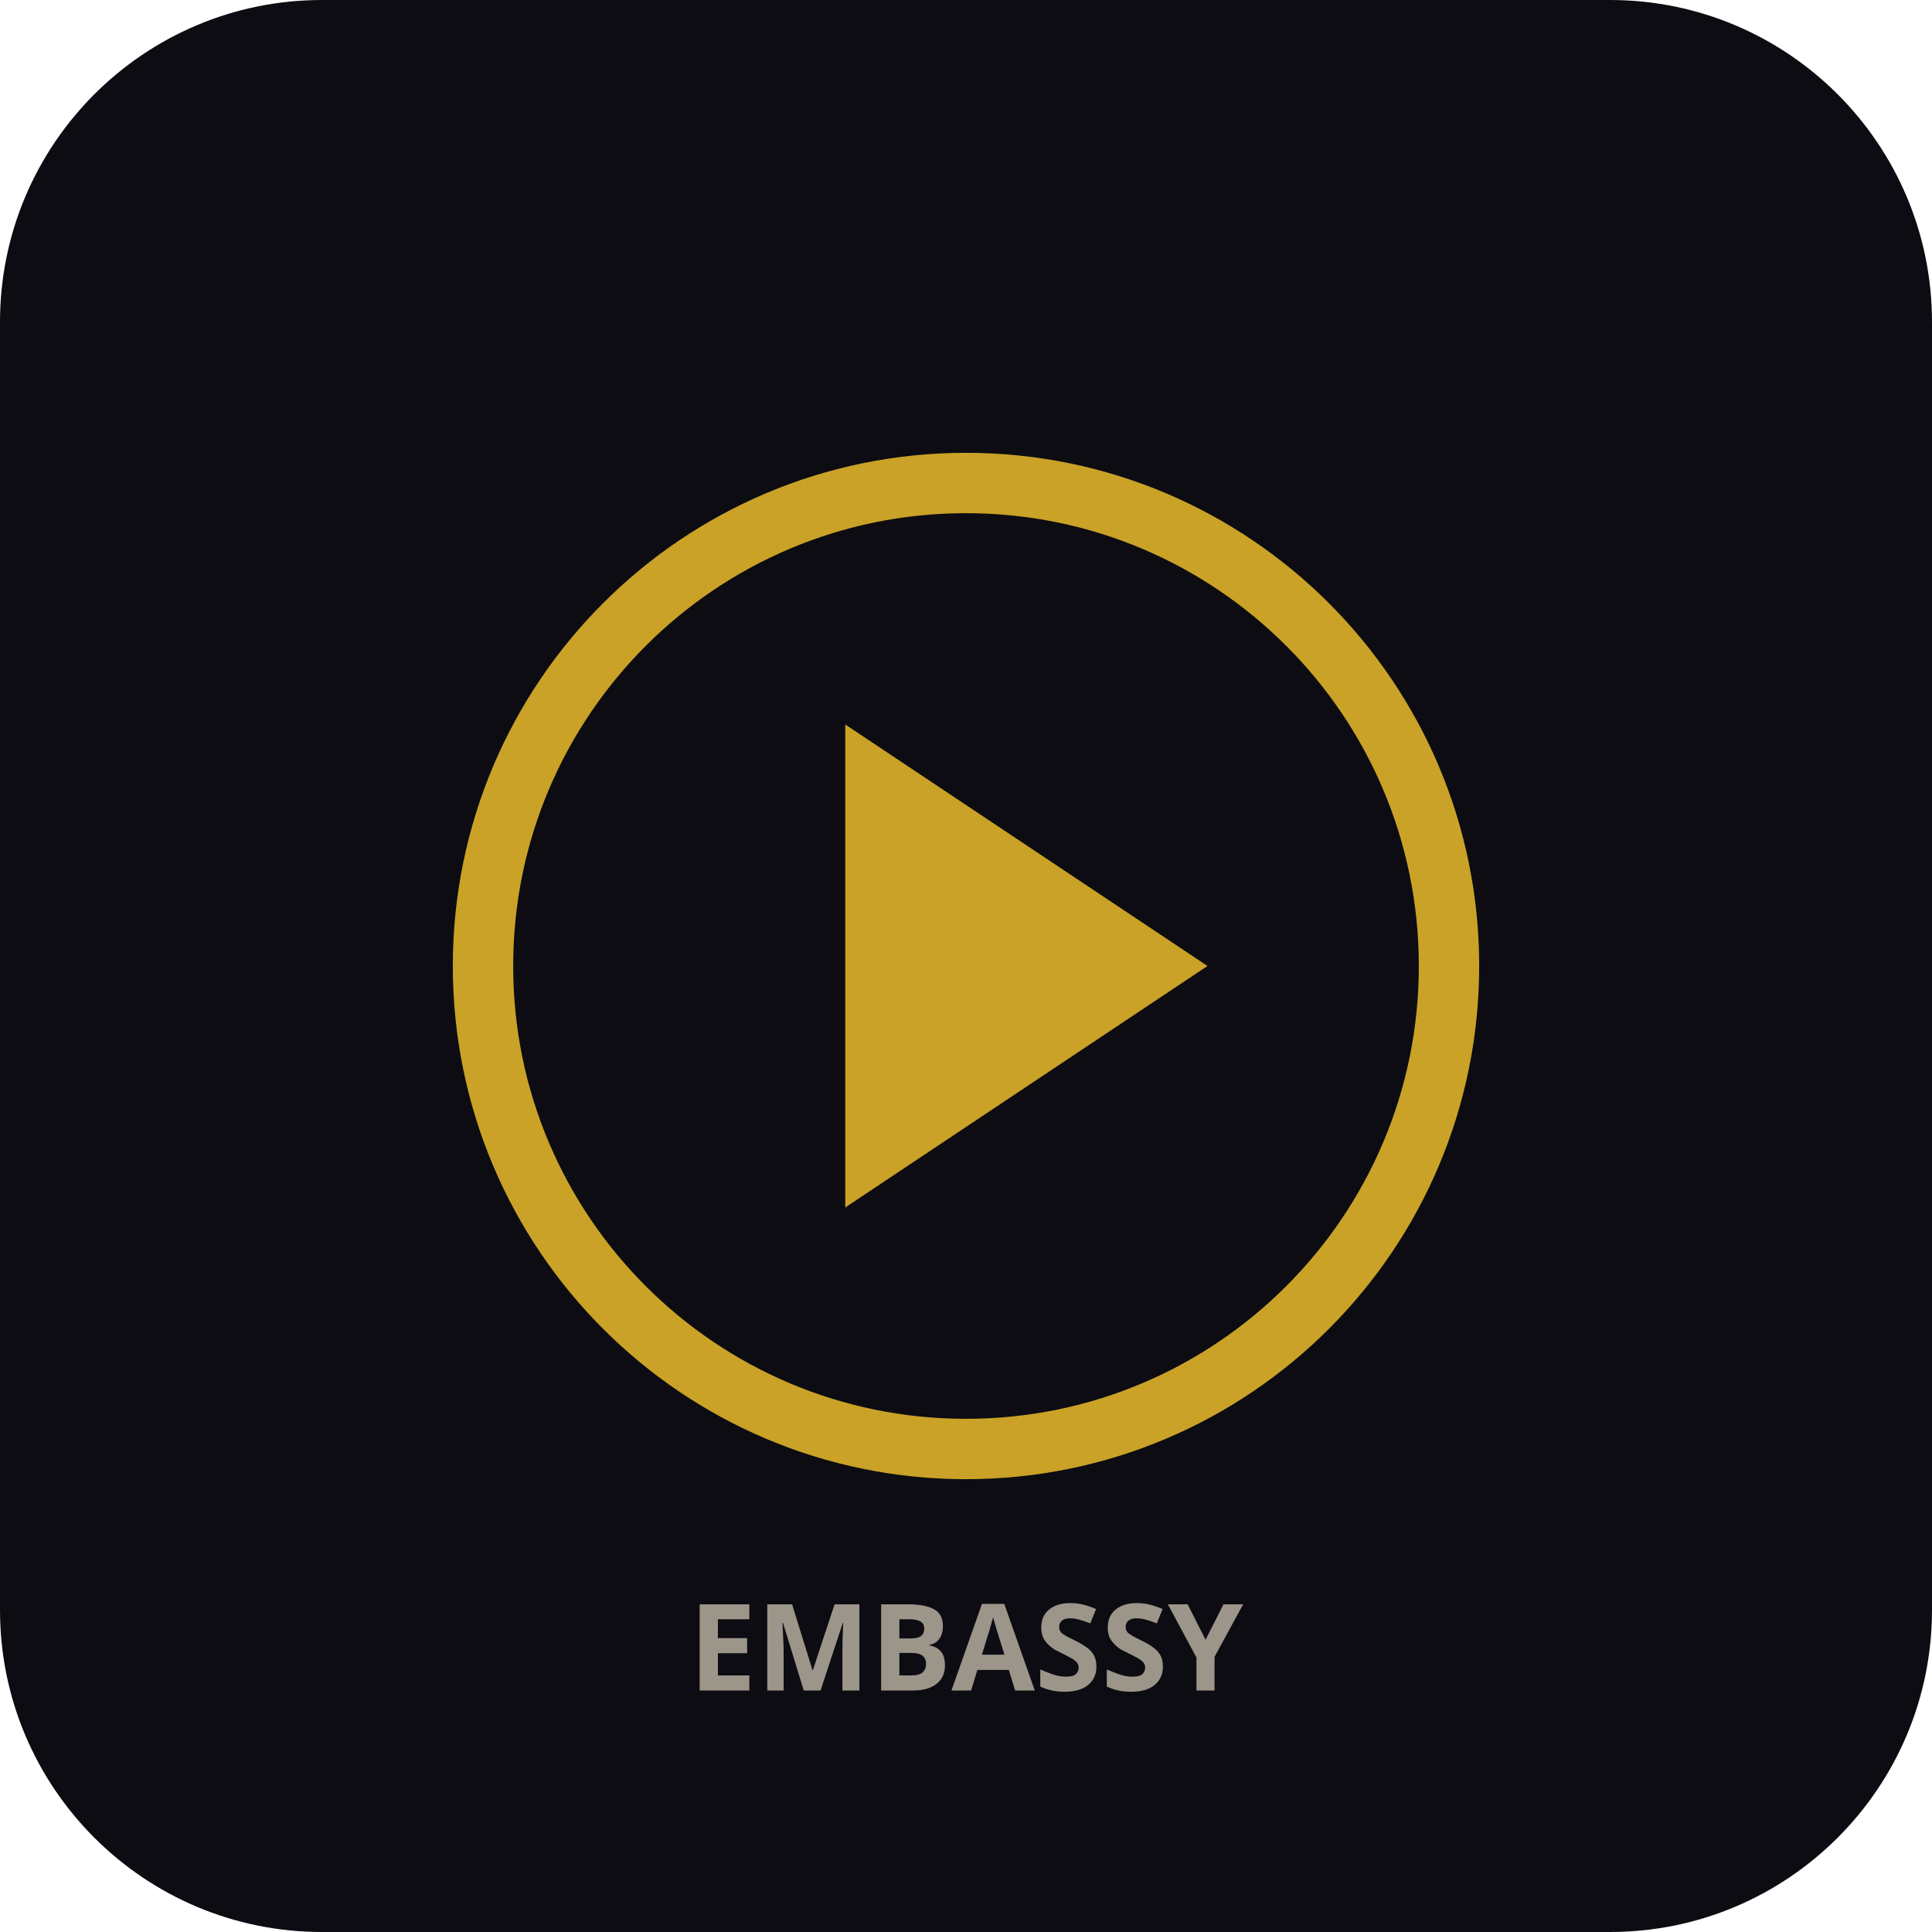
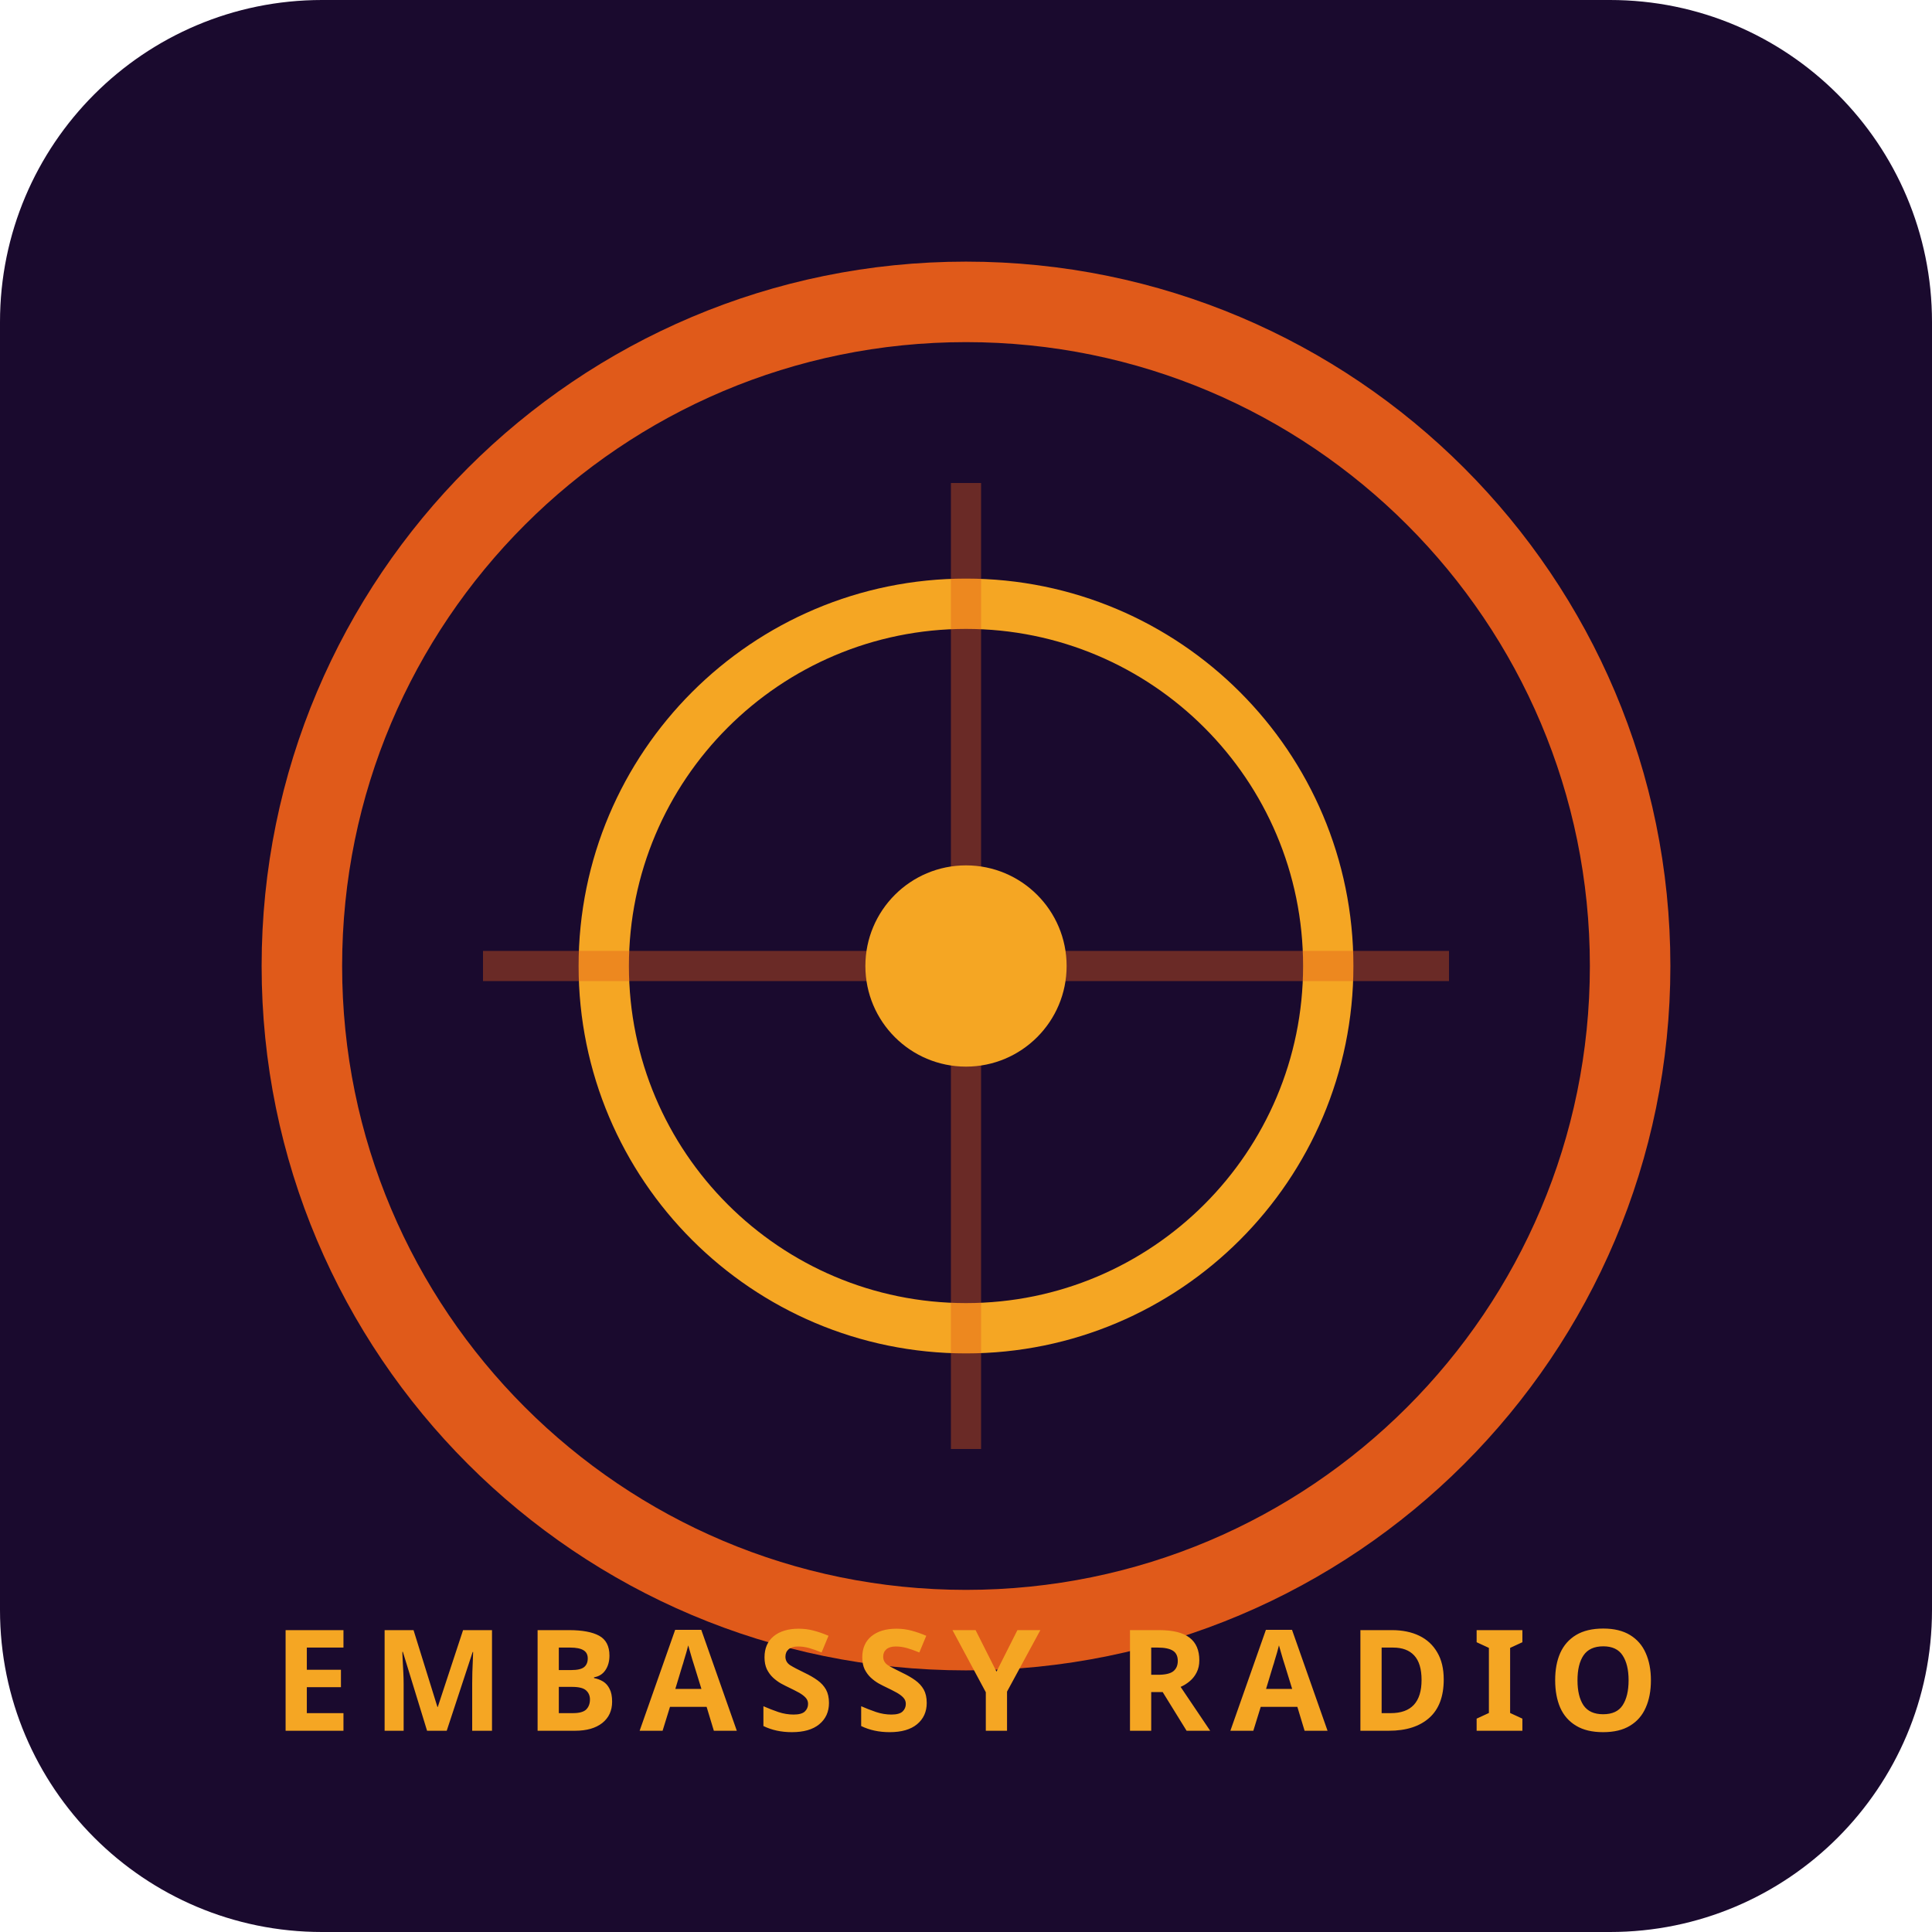
<svg xmlns="http://www.w3.org/2000/svg" width="192" height="192" viewBox="0 0 192 192">
-   <rect width="192" height="192" fill="#0c0c12" rx="32" />
-   <circle cx="96" cy="96" r="48" fill="none" stroke="#c9a227" stroke-width="6" />
-   <polygon points="84,72 84,120 120,96" fill="#c9a227" />
-   <text x="96" y="168" text-anchor="middle" fill="#9c958a" font-family="system-ui, sans-serif" font-size="12" font-weight="bold">EMBASSY</text>
+   <rect width="192" height="192" fill="#1a0a2e" rx="32" />
+   <circle cx="96" cy="96" r="66" fill="none" stroke="#E05A1A" stroke-width="8" />
+   <circle cx="96" cy="96" r="36" fill="none" stroke="#F5A623" stroke-width="5" />
+   <path d="M96 48 L96 144 M48 96 L144 96" stroke="#E05A1A" stroke-width="3" opacity="0.4" />
+   <circle cx="96" cy="96" r="10" fill="#F5A623" />
+   <text x="96" y="172" text-anchor="middle" fill="#F5A623" font-family="system-ui, sans-serif" font-size="14" font-weight="bold" letter-spacing="2">EMBASSY RADIO</text>
</svg>
